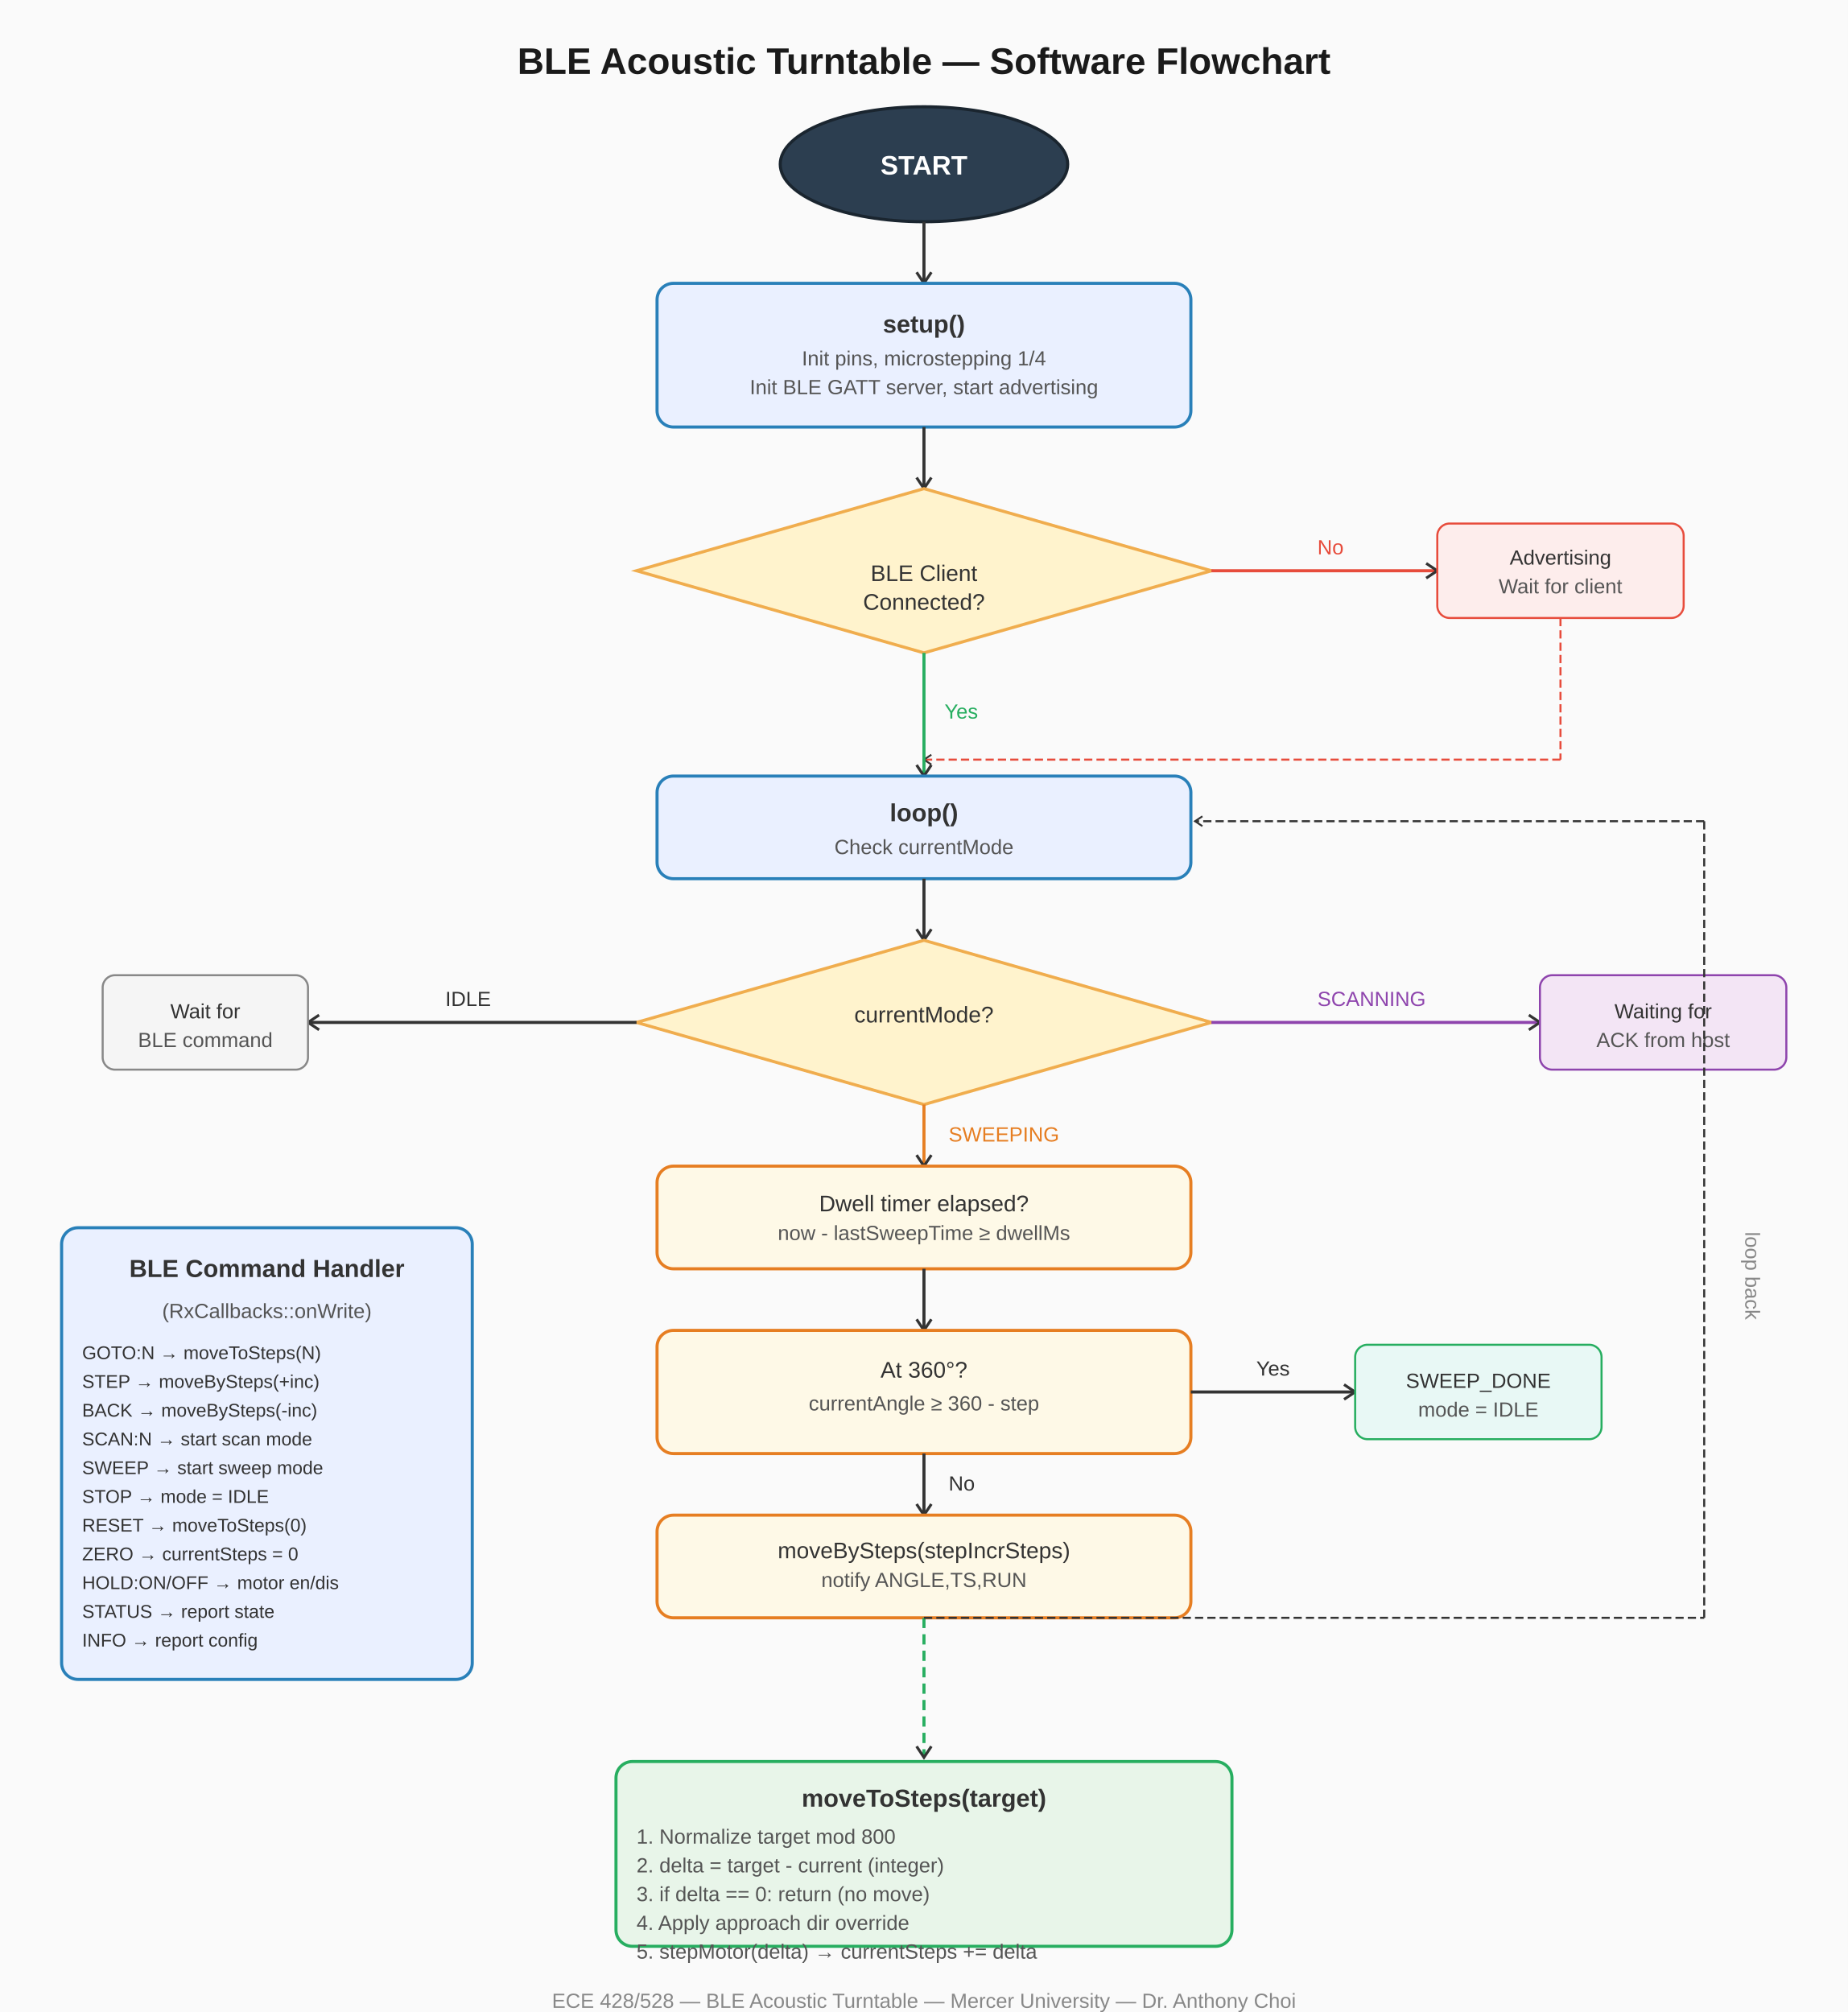
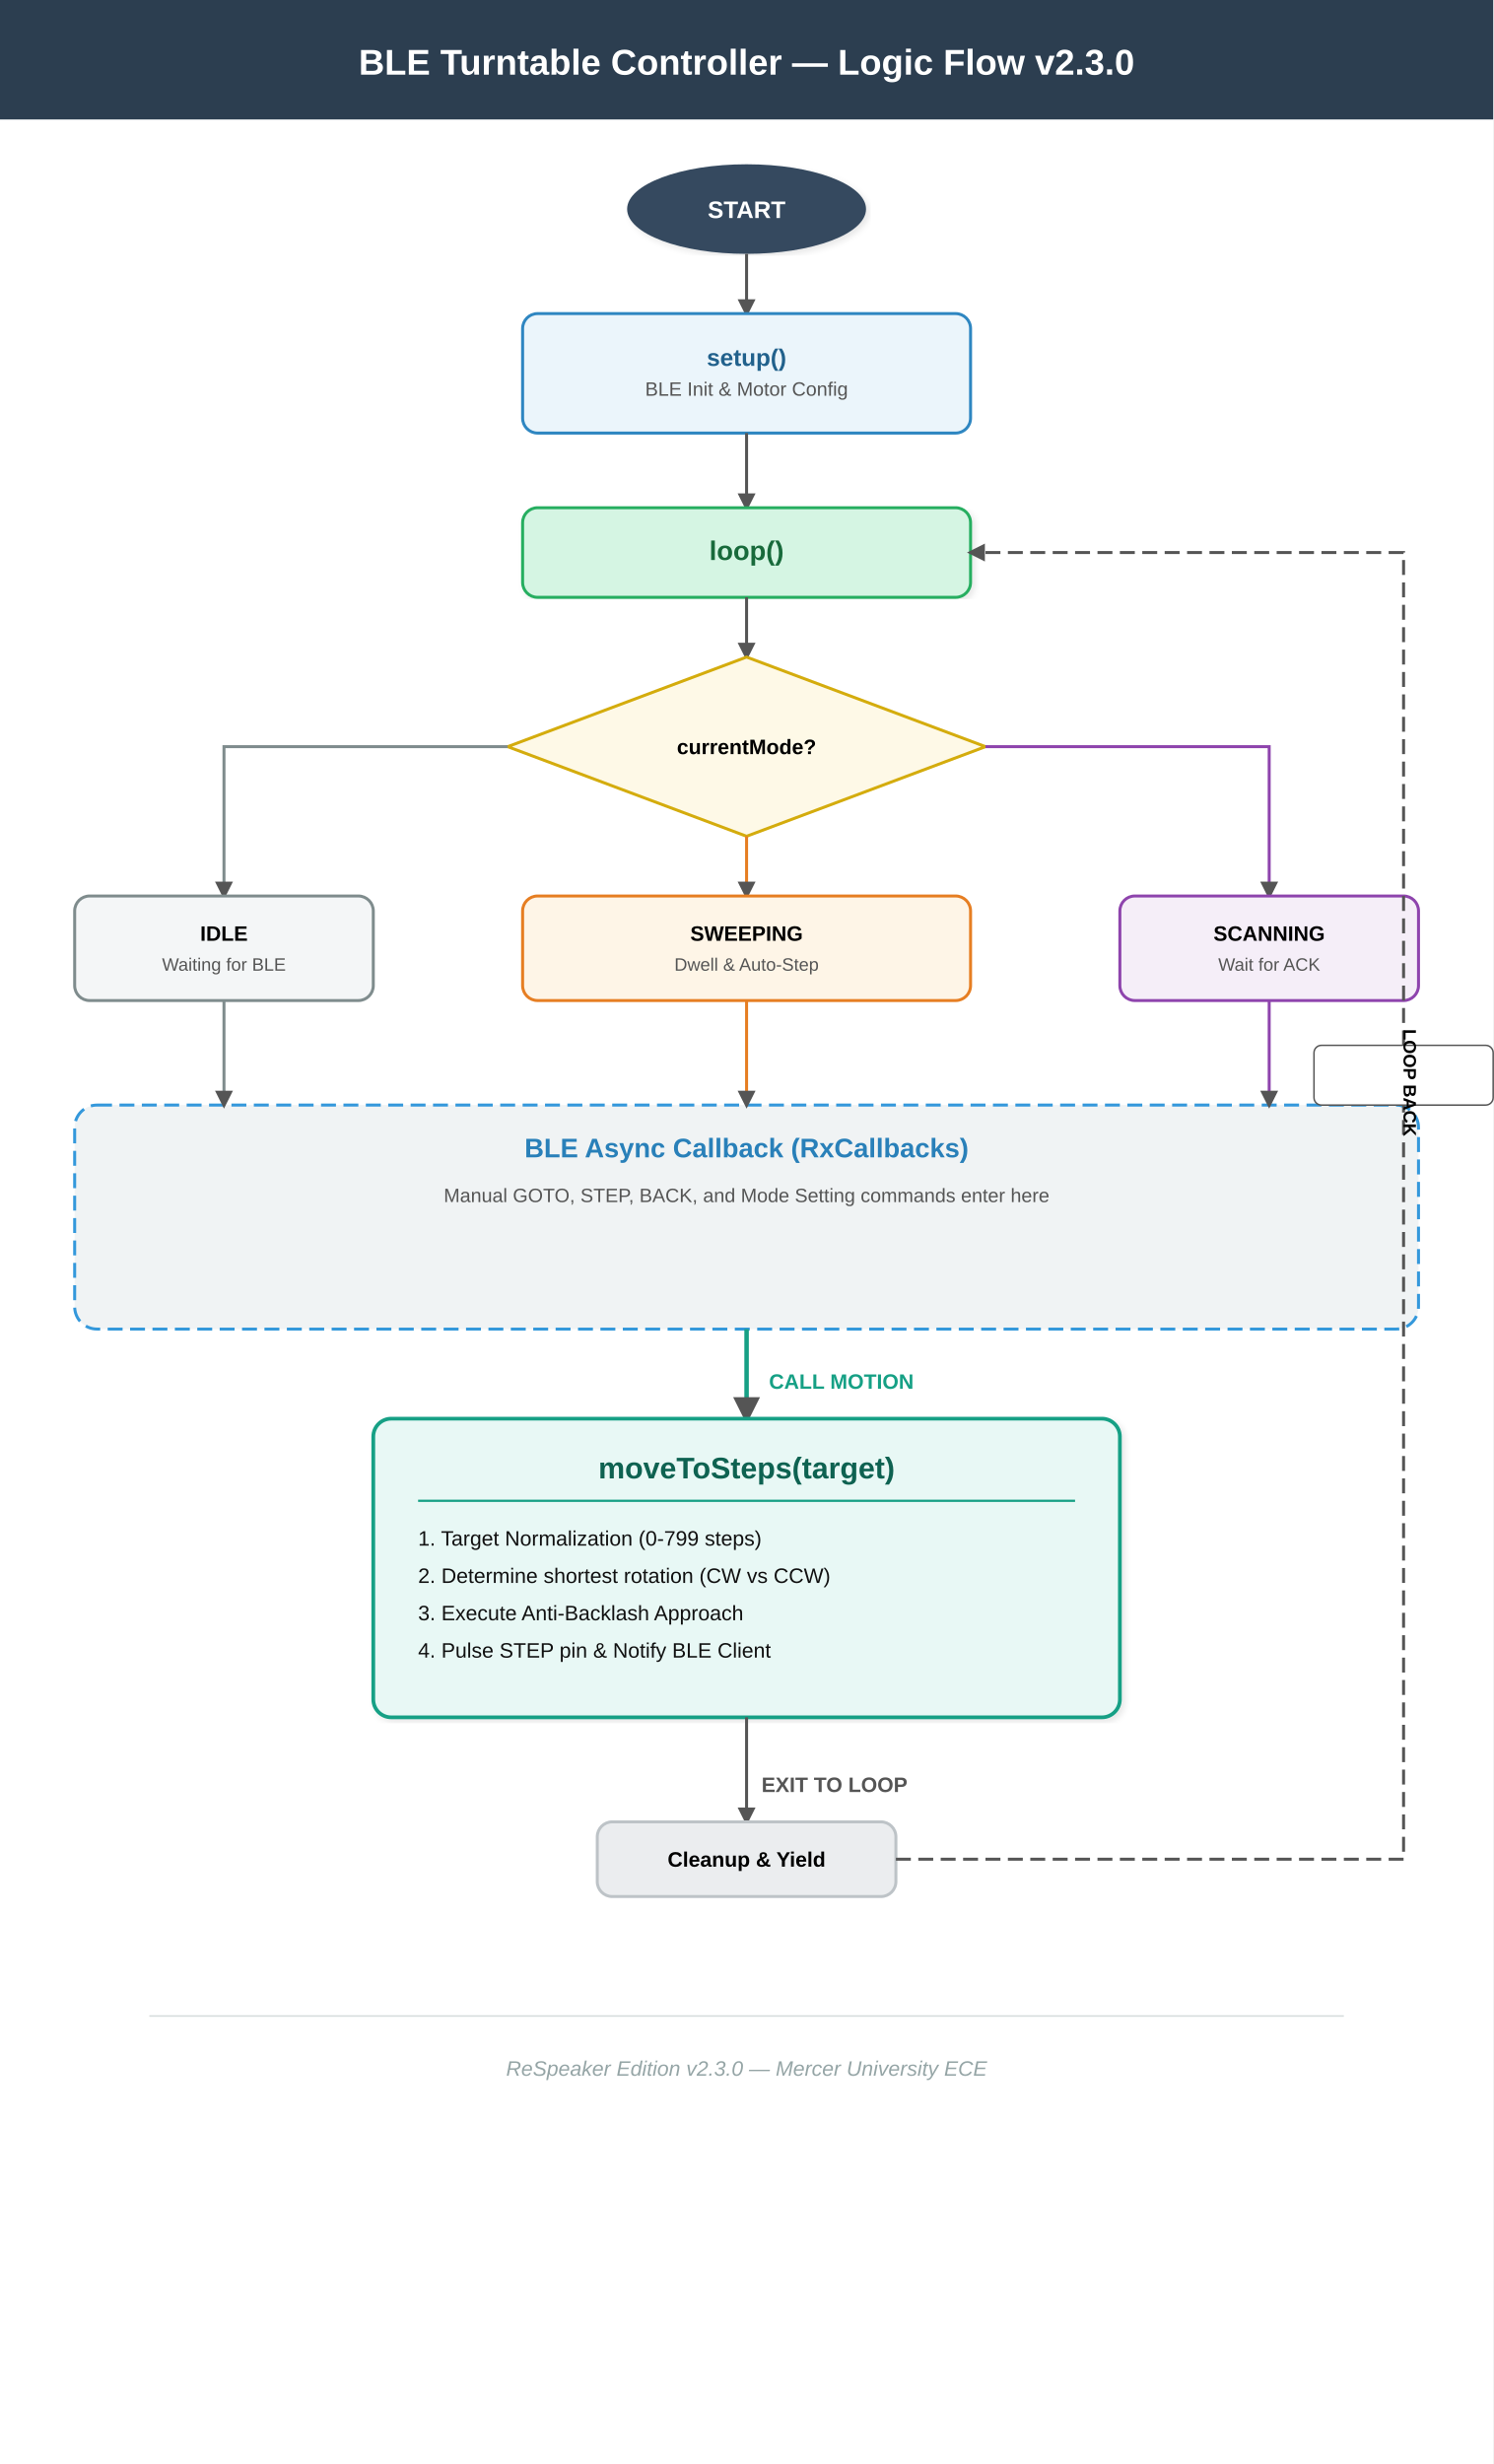
- <svg xmlns="http://www.w3.org/2000/svg" viewBox="0 0 900 980" font-family="Arial, sans-serif">
-   <rect width="900" height="980" fill="#FAFAFA" />
-   <text x="450" y="36" text-anchor="middle" font-size="18" font-weight="bold" fill="#1a1a1a">BLE Acoustic Turntable — Software Flowchart</text>
+ <svg xmlns="http://www.w3.org/2000/svg" viewBox="0 0 1000 1650" font-family="Segoe UI, Arial, sans-serif">
+   <rect width="1000" height="1650" fill="#FFFFFF" />
+   <rect width="1000" height="80" fill="#2C3E50" />
+   <text x="500" y="50" text-anchor="middle" font-size="24" font-weight="bold" fill="#FFFFFF">BLE Turntable Controller — Logic Flow v2.3.0</text>
  <defs>
-     <marker id="a" viewBox="0 0 10 10" refX="8" refY="5" markerWidth="6" markerHeight="6" orient="auto">
-       <path d="M2 1L8 5L2 9" fill="none" stroke="#333" stroke-width="1.5" />
+     <marker id="arrowhead" viewBox="0 0 10 10" refX="8" refY="5" markerWidth="6" markerHeight="6" orient="auto">
+       <path d="M0 0 L10 5 L0 10 Z" fill="#555" />
    </marker>
+     <filter id="shadow" x="-2%" y="-2%" width="104%" height="104%">
+       <feDropShadow dx="2" dy="2" stdDeviation="2" flood-opacity="0.1" />
+     </filter>
  </defs>
-   <ellipse cx="450" cy="80" rx="70" ry="28" fill="#2C3E50" stroke="#1a252f" stroke-width="1.5" />
-   <text x="450" y="85" text-anchor="middle" font-size="13" font-weight="bold" fill="white">START</text>
-   <line x1="450" y1="108" x2="450" y2="138" stroke="#333" stroke-width="1.5" marker-end="url(#a)" />
-   <rect x="320" y="138" width="260" height="70" rx="8" fill="#EAF0FF" stroke="#2980B9" stroke-width="1.5" />
-   <text x="450" y="162" text-anchor="middle" font-size="12" font-weight="bold" fill="#333">setup()</text>
-   <text x="450" y="178" text-anchor="middle" font-size="10" fill="#555">Init pins, microstepping 1/4</text>
-   <text x="450" y="192" text-anchor="middle" font-size="10" fill="#555">Init BLE GATT server, start advertising</text>
-   <line x1="450" y1="208" x2="450" y2="238" stroke="#333" stroke-width="1.5" marker-end="url(#a)" />
-   <polygon points="450,238 590,278 450,318 310,278" fill="#FFF3CD" stroke="#F0AD4E" stroke-width="1.5" />
-   <text x="450" y="283" text-anchor="middle" font-size="11" fill="#333">BLE Client</text>
-   <text x="450" y="297" text-anchor="middle" font-size="11" fill="#333">Connected?</text>
-   <line x1="590" y1="278" x2="700" y2="278" stroke="#E74C3C" stroke-width="1.5" marker-end="url(#a)" />
-   <text x="648" y="270" text-anchor="middle" font-size="10" fill="#E74C3C">No</text>
-   <rect x="700" y="255" width="120" height="46" rx="6" fill="#FDEDEC" stroke="#E74C3C" stroke-width="1" />
-   <text x="760" y="275" text-anchor="middle" font-size="10" fill="#333">Advertising</text>
-   <text x="760" y="289" text-anchor="middle" font-size="10" fill="#555">Wait for client</text>
-   <line x1="760" y1="301" x2="760" y2="370" stroke="#E74C3C" stroke-width="1" stroke-dasharray="4,2" />
-   <line x1="760" y1="370" x2="450" y2="370" stroke="#E74C3C" stroke-width="1" stroke-dasharray="4,2" marker-end="url(#a)" />
-   <line x1="450" y1="318" x2="450" y2="378" stroke="#27AE60" stroke-width="1.5" marker-end="url(#a)" />
-   <text x="460" y="350" font-size="10" fill="#27AE60">Yes</text>
-   <rect x="320" y="378" width="260" height="50" rx="8" fill="#EAF0FF" stroke="#2980B9" stroke-width="1.5" />
-   <text x="450" y="400" text-anchor="middle" font-size="12" font-weight="bold" fill="#333">loop()</text>
-   <text x="450" y="416" text-anchor="middle" font-size="10" fill="#555">Check currentMode</text>
-   <line x1="450" y1="428" x2="450" y2="458" stroke="#333" stroke-width="1.5" marker-end="url(#a)" />
-   <polygon points="450,458 590,498 450,538 310,498" fill="#FFF3CD" stroke="#F0AD4E" stroke-width="1.5" />
-   <text x="450" y="498" text-anchor="middle" font-size="11" fill="#333">currentMode?</text>
-   <line x1="310" y1="498" x2="150" y2="498" stroke="#333" stroke-width="1.5" marker-end="url(#a)" />
-   <text x="228" y="490" text-anchor="middle" font-size="10" fill="#333">IDLE</text>
-   <rect x="50" y="475" width="100" height="46" rx="6" fill="#F5F5F5" stroke="#888" stroke-width="1" />
-   <text x="100" y="496" text-anchor="middle" font-size="10" fill="#333">Wait for</text>
-   <text x="100" y="510" text-anchor="middle" font-size="10" fill="#555">BLE command</text>
-   <line x1="450" y1="538" x2="450" y2="568" stroke="#E67E22" stroke-width="1.5" marker-end="url(#a)" />
-   <text x="462" y="556" font-size="10" fill="#E67E22">SWEEPING</text>
-   <rect x="320" y="568" width="260" height="50" rx="8" fill="#FEF9E7" stroke="#E67E22" stroke-width="1.5" />
-   <text x="450" y="590" text-anchor="middle" font-size="11" fill="#333">Dwell timer elapsed?</text>
-   <text x="450" y="604" text-anchor="middle" font-size="10" fill="#555">now - lastSweepTime ≥ dwellMs</text>
-   <line x1="590" y1="498" x2="750" y2="498" stroke="#8E44AD" stroke-width="1.5" marker-end="url(#a)" />
-   <text x="668" y="490" text-anchor="middle" font-size="10" fill="#8E44AD">SCANNING</text>
-   <rect x="750" y="475" width="120" height="46" rx="6" fill="#F3E5F5" stroke="#8E44AD" stroke-width="1" />
-   <text x="810" y="496" text-anchor="middle" font-size="10" fill="#333">Waiting for</text>
-   <text x="810" y="510" text-anchor="middle" font-size="10" fill="#555">ACK from host</text>
-   <line x1="450" y1="618" x2="450" y2="648" stroke="#333" stroke-width="1.5" marker-end="url(#a)" />
-   <rect x="320" y="648" width="260" height="60" rx="8" fill="#FEF9E7" stroke="#E67E22" stroke-width="1.5" />
-   <text x="450" y="671" text-anchor="middle" font-size="11" fill="#333">At 360°?</text>
-   <text x="450" y="687" text-anchor="middle" font-size="10" fill="#555">currentAngle ≥ 360 - step</text>
-   <line x1="580" y1="678" x2="660" y2="678" stroke="#333" stroke-width="1.5" marker-end="url(#a)" />
-   <text x="620" y="670" text-anchor="middle" font-size="10" fill="#333">Yes</text>
-   <rect x="660" y="655" width="120" height="46" rx="6" fill="#E8F8F5" stroke="#27AE60" stroke-width="1" />
-   <text x="720" y="676" text-anchor="middle" font-size="10" fill="#333">SWEEP_DONE</text>
-   <text x="720" y="690" text-anchor="middle" font-size="10" fill="#555">mode = IDLE</text>
-   <line x1="450" y1="708" x2="450" y2="738" stroke="#333" stroke-width="1.5" marker-end="url(#a)" />
-   <text x="462" y="726" font-size="10" fill="#333">No</text>
-   <rect x="320" y="738" width="260" height="50" rx="8" fill="#FEF9E7" stroke="#E67E22" stroke-width="1.5" />
-   <text x="450" y="759" text-anchor="middle" font-size="11" fill="#333">moveBySteps(stepIncrSteps)</text>
-   <text x="450" y="773" text-anchor="middle" font-size="10" fill="#555">notify ANGLE,TS,RUN</text>
-   <rect x="30" y="598" width="200" height="220" rx="8" fill="#EAF0FF" stroke="#2980B9" stroke-width="1.5" />
-   <text x="130" y="622" text-anchor="middle" font-size="12" font-weight="bold" fill="#333">BLE Command Handler</text>
-   <text x="130" y="642" text-anchor="middle" font-size="10" fill="#555">(RxCallbacks::onWrite)</text>
-   <text x="40" y="662" font-size="9" fill="#333">GOTO:N → moveToSteps(N)</text>
-   <text x="40" y="676" font-size="9" fill="#333">STEP    → moveBySteps(+inc)</text>
-   <text x="40" y="690" font-size="9" fill="#333">BACK    → moveBySteps(-inc)</text>
-   <text x="40" y="704" font-size="9" fill="#333">SCAN:N  → start scan mode</text>
-   <text x="40" y="718" font-size="9" fill="#333">SWEEP   → start sweep mode</text>
-   <text x="40" y="732" font-size="9" fill="#333">STOP    → mode = IDLE</text>
-   <text x="40" y="746" font-size="9" fill="#333">RESET   → moveToSteps(0)</text>
-   <text x="40" y="760" font-size="9" fill="#333">ZERO    → currentSteps = 0</text>
-   <text x="40" y="774" font-size="9" fill="#333">HOLD:ON/OFF → motor en/dis</text>
-   <text x="40" y="788" font-size="9" fill="#333">STATUS  → report state</text>
-   <text x="40" y="802" font-size="9" fill="#333">INFO    → report config</text>
-   <rect x="300" y="858" width="300" height="90" rx="8" fill="#E8F5E9" stroke="#27AE60" stroke-width="1.5" />
-   <text x="450" y="880" text-anchor="middle" font-size="12" font-weight="bold" fill="#333">moveToSteps(target)</text>
-   <text x="310" y="898" font-size="10" fill="#555">1. Normalize target mod 800</text>
-   <text x="310" y="912" font-size="10" fill="#555">2. delta = target - current (integer)</text>
-   <text x="310" y="926" font-size="10" fill="#555">3. if delta == 0: return (no move)</text>
-   <text x="310" y="940" font-size="10" fill="#555">4. Apply approach dir override</text>
-   <text x="310" y="954" font-size="10" fill="#555">5. stepMotor(delta) → currentSteps += delta</text>
-   <line x1="450" y1="788" x2="450" y2="856" stroke="#27AE60" stroke-width="1.5" stroke-dasharray="5,3" marker-end="url(#a)" />
-   <line x1="450" y1="788" x2="830" y2="788" stroke="#333" stroke-width="1" stroke-dasharray="4,2" />
-   <line x1="830" y1="788" x2="830" y2="400" stroke="#333" stroke-width="1" stroke-dasharray="4,2" />
-   <line x1="830" y1="400" x2="582" y2="400" stroke="#333" stroke-width="1" stroke-dasharray="4,2" marker-end="url(#a)" />
-   <text x="850" y="600" font-size="10" fill="#888" transform="rotate(90,850,600)">loop back</text>
-   <text x="450" y="978" text-anchor="middle" font-size="10" fill="#888">ECE 428/528 — BLE Acoustic Turntable — Mercer University — Dr. Anthony Choi</text>
+   <ellipse cx="500" cy="140" rx="80" ry="30" fill="#34495E" filter="url(#shadow)" />
+   <text x="500" y="146" text-anchor="middle" font-size="16" font-weight="bold" fill="white">START</text>
+   <path d="M500,170 V210" stroke="#555" stroke-width="2" marker-end="url(#arrowhead)" />
+   <rect x="350" y="210" width="300" height="80" rx="10" fill="#EBF5FB" stroke="#2E86C1" stroke-width="2" />
+   <text x="500" y="245" text-anchor="middle" font-size="16" font-weight="bold" fill="#21618C">setup()</text>
+   <text x="500" y="265" text-anchor="middle" font-size="13" fill="#555">BLE Init &amp; Motor Config</text>
+   <path d="M500,290 V340" stroke="#555" stroke-width="2" marker-end="url(#arrowhead)" />
+   <rect x="350" y="340" width="300" height="60" rx="10" fill="#D5F5E3" stroke="#27AE60" stroke-width="2" filter="url(#shadow)" />
+   <text x="500" y="375" text-anchor="middle" font-size="18" font-weight="bold" fill="#186A3B">loop()</text>
+   <path d="M500,400 V440" stroke="#555" stroke-width="2" marker-end="url(#arrowhead)" />
+   <polygon points="500,440 660,500 500,560 340,500" fill="#FEF9E7" stroke="#D4AC0D" stroke-width="2" />
+   <text x="500" y="505" text-anchor="middle" font-size="14" font-weight="bold">currentMode?</text>
+   <path d="M340,500 H150 V600" stroke="#7F8C8D" stroke-width="2" fill="none" marker-end="url(#arrowhead)" />
+   <rect x="50" y="600" width="200" height="70" rx="10" fill="#F4F6F7" stroke="#7F8C8D" stroke-width="2" />
+   <text x="150" y="630" text-anchor="middle" font-size="14" font-weight="bold">IDLE</text>
+   <text x="150" y="650" text-anchor="middle" font-size="12" fill="#555">Waiting for BLE</text>
+   <path d="M660,500 H850 V600" stroke="#8E44AD" stroke-width="2" fill="none" marker-end="url(#arrowhead)" />
+   <rect x="750" y="600" width="200" height="70" rx="10" fill="#F5EEF8" stroke="#8E44AD" stroke-width="2" />
+   <text x="850" y="630" text-anchor="middle" font-size="14" font-weight="bold">SCANNING</text>
+   <text x="850" y="650" text-anchor="middle" font-size="12" fill="#555">Wait for ACK</text>
+   <path d="M500,560 V600" stroke="#E67E22" stroke-width="2" fill="none" marker-end="url(#arrowhead)" />
+   <rect x="350" y="600" width="300" height="70" rx="10" fill="#FEF5E7" stroke="#E67E22" stroke-width="2" />
+   <text x="500" y="630" text-anchor="middle" font-size="14" font-weight="bold">SWEEPING</text>
+   <text x="500" y="650" text-anchor="middle" font-size="12" fill="#555">Dwell &amp; Auto-Step</text>
+   <rect x="50" y="740" width="900" height="150" rx="15" fill="#F0F3F4" stroke="#3498DB" stroke-width="2" stroke-dasharray="10,5" />
+   <text x="500" y="775" text-anchor="middle" font-size="18" font-weight="bold" fill="#2980B9">BLE Async Callback (RxCallbacks)</text>
+   <text x="500" y="805" text-anchor="middle" font-size="13" fill="#555">Manual GOTO, STEP, BACK, and Mode Setting commands enter here</text>
+   <path d="M150,670 V740" stroke="#7F8C8D" stroke-width="2" fill="none" marker-end="url(#arrowhead)" />
+   <path d="M500,670 V740" stroke="#E67E22" stroke-width="2" fill="none" marker-end="url(#arrowhead)" />
+   <path d="M850,670 V740" stroke="#8E44AD" stroke-width="2" fill="none" marker-end="url(#arrowhead)" />
+   <path d="M500,890 V950" stroke="#16A085" stroke-width="3" fill="none" marker-end="url(#arrowhead)" />
+   <text x="515" y="930" font-size="14" font-weight="bold" fill="#16A085">CALL MOTION</text>
+   <rect x="250" y="950" width="500" height="200" rx="12" fill="#E8F8F5" stroke="#16A085" stroke-width="2.5" filter="url(#shadow)" />
+   <text x="500" y="990" text-anchor="middle" font-size="20" font-weight="bold" fill="#0E6251">moveToSteps(target)</text>
+   <line x1="280" y1="1005" x2="720" y2="1005" stroke="#16A085" stroke-width="1.5" />
+   <g font-size="14" fill="#111">
+     <text x="280" y="1035">1. Target Normalization (0-799 steps)</text>
+     <text x="280" y="1060">2. Determine shortest rotation (CW vs CCW)</text>
+     <text x="280" y="1085">3. Execute Anti-Backlash Approach</text>
+     <text x="280" y="1110">4. Pulse STEP pin &amp; Notify BLE Client</text>
+   </g>
+   <path d="M500,1150 V1220" stroke="#555" stroke-width="2" fill="none" marker-end="url(#arrowhead)" />
+   <text x="510" y="1200" font-size="14" font-weight="bold" fill="#555">EXIT TO LOOP</text>
+   <rect x="400" y="1220" width="200" height="50" rx="10" fill="#EBEDEF" stroke="#BDC3C7" stroke-width="2" />
+   <text x="500" y="1250" text-anchor="middle" font-size="14" font-weight="bold">Cleanup &amp; Yield</text>
+   <path d="M600,1245 H940 V370 H650" stroke="#555" stroke-width="2" fill="none" stroke-dasharray="10,5" marker-end="url(#arrowhead)" />
+   <rect x="880" y="700" width="120" height="40" rx="5" fill="white" stroke="#555" />
+   <text x="940" y="725" text-anchor="middle" font-size="12" font-weight="bold" transform="rotate(90, 940, 725)">LOOP BACK</text>
+   <line x1="100" y1="1350" x2="900" y2="1350" stroke="#D5DBDB" stroke-width="1" />
+   <text x="500" y="1390" text-anchor="middle" font-size="14" fill="#95A5A6" font-style="italic">ReSpeaker Edition v2.3.0 — Mercer University ECE</text>
</svg>
